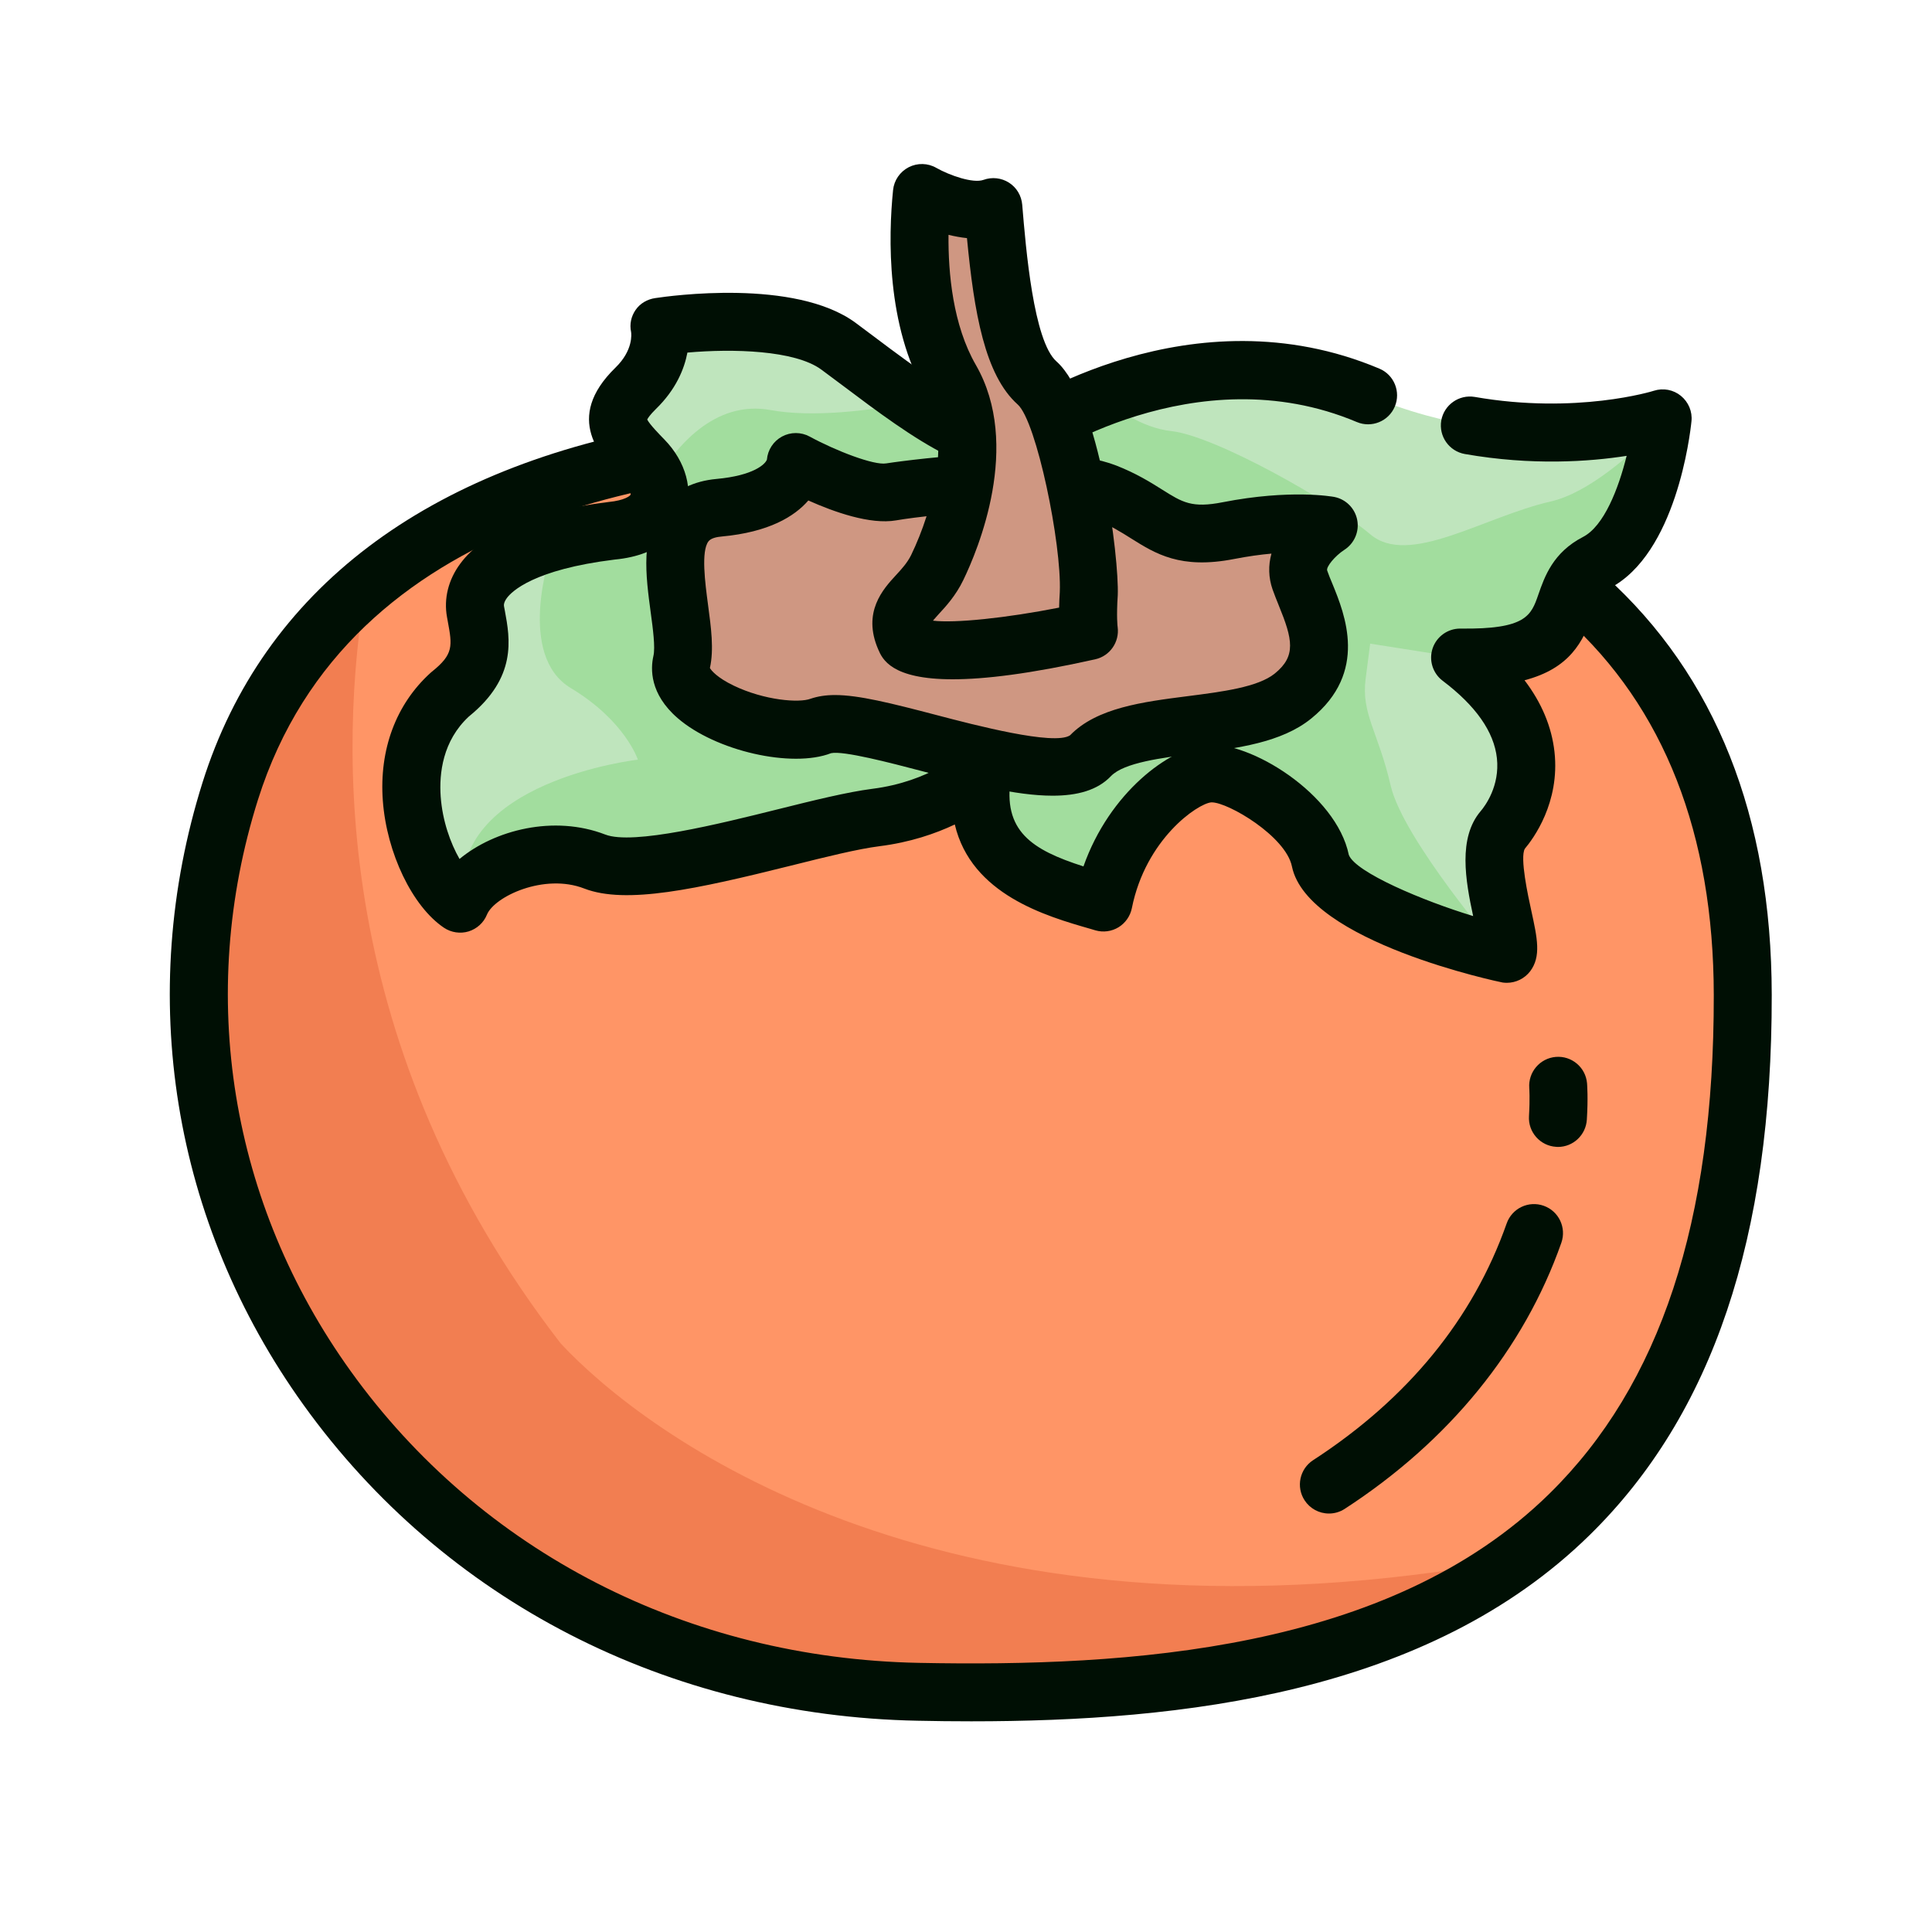
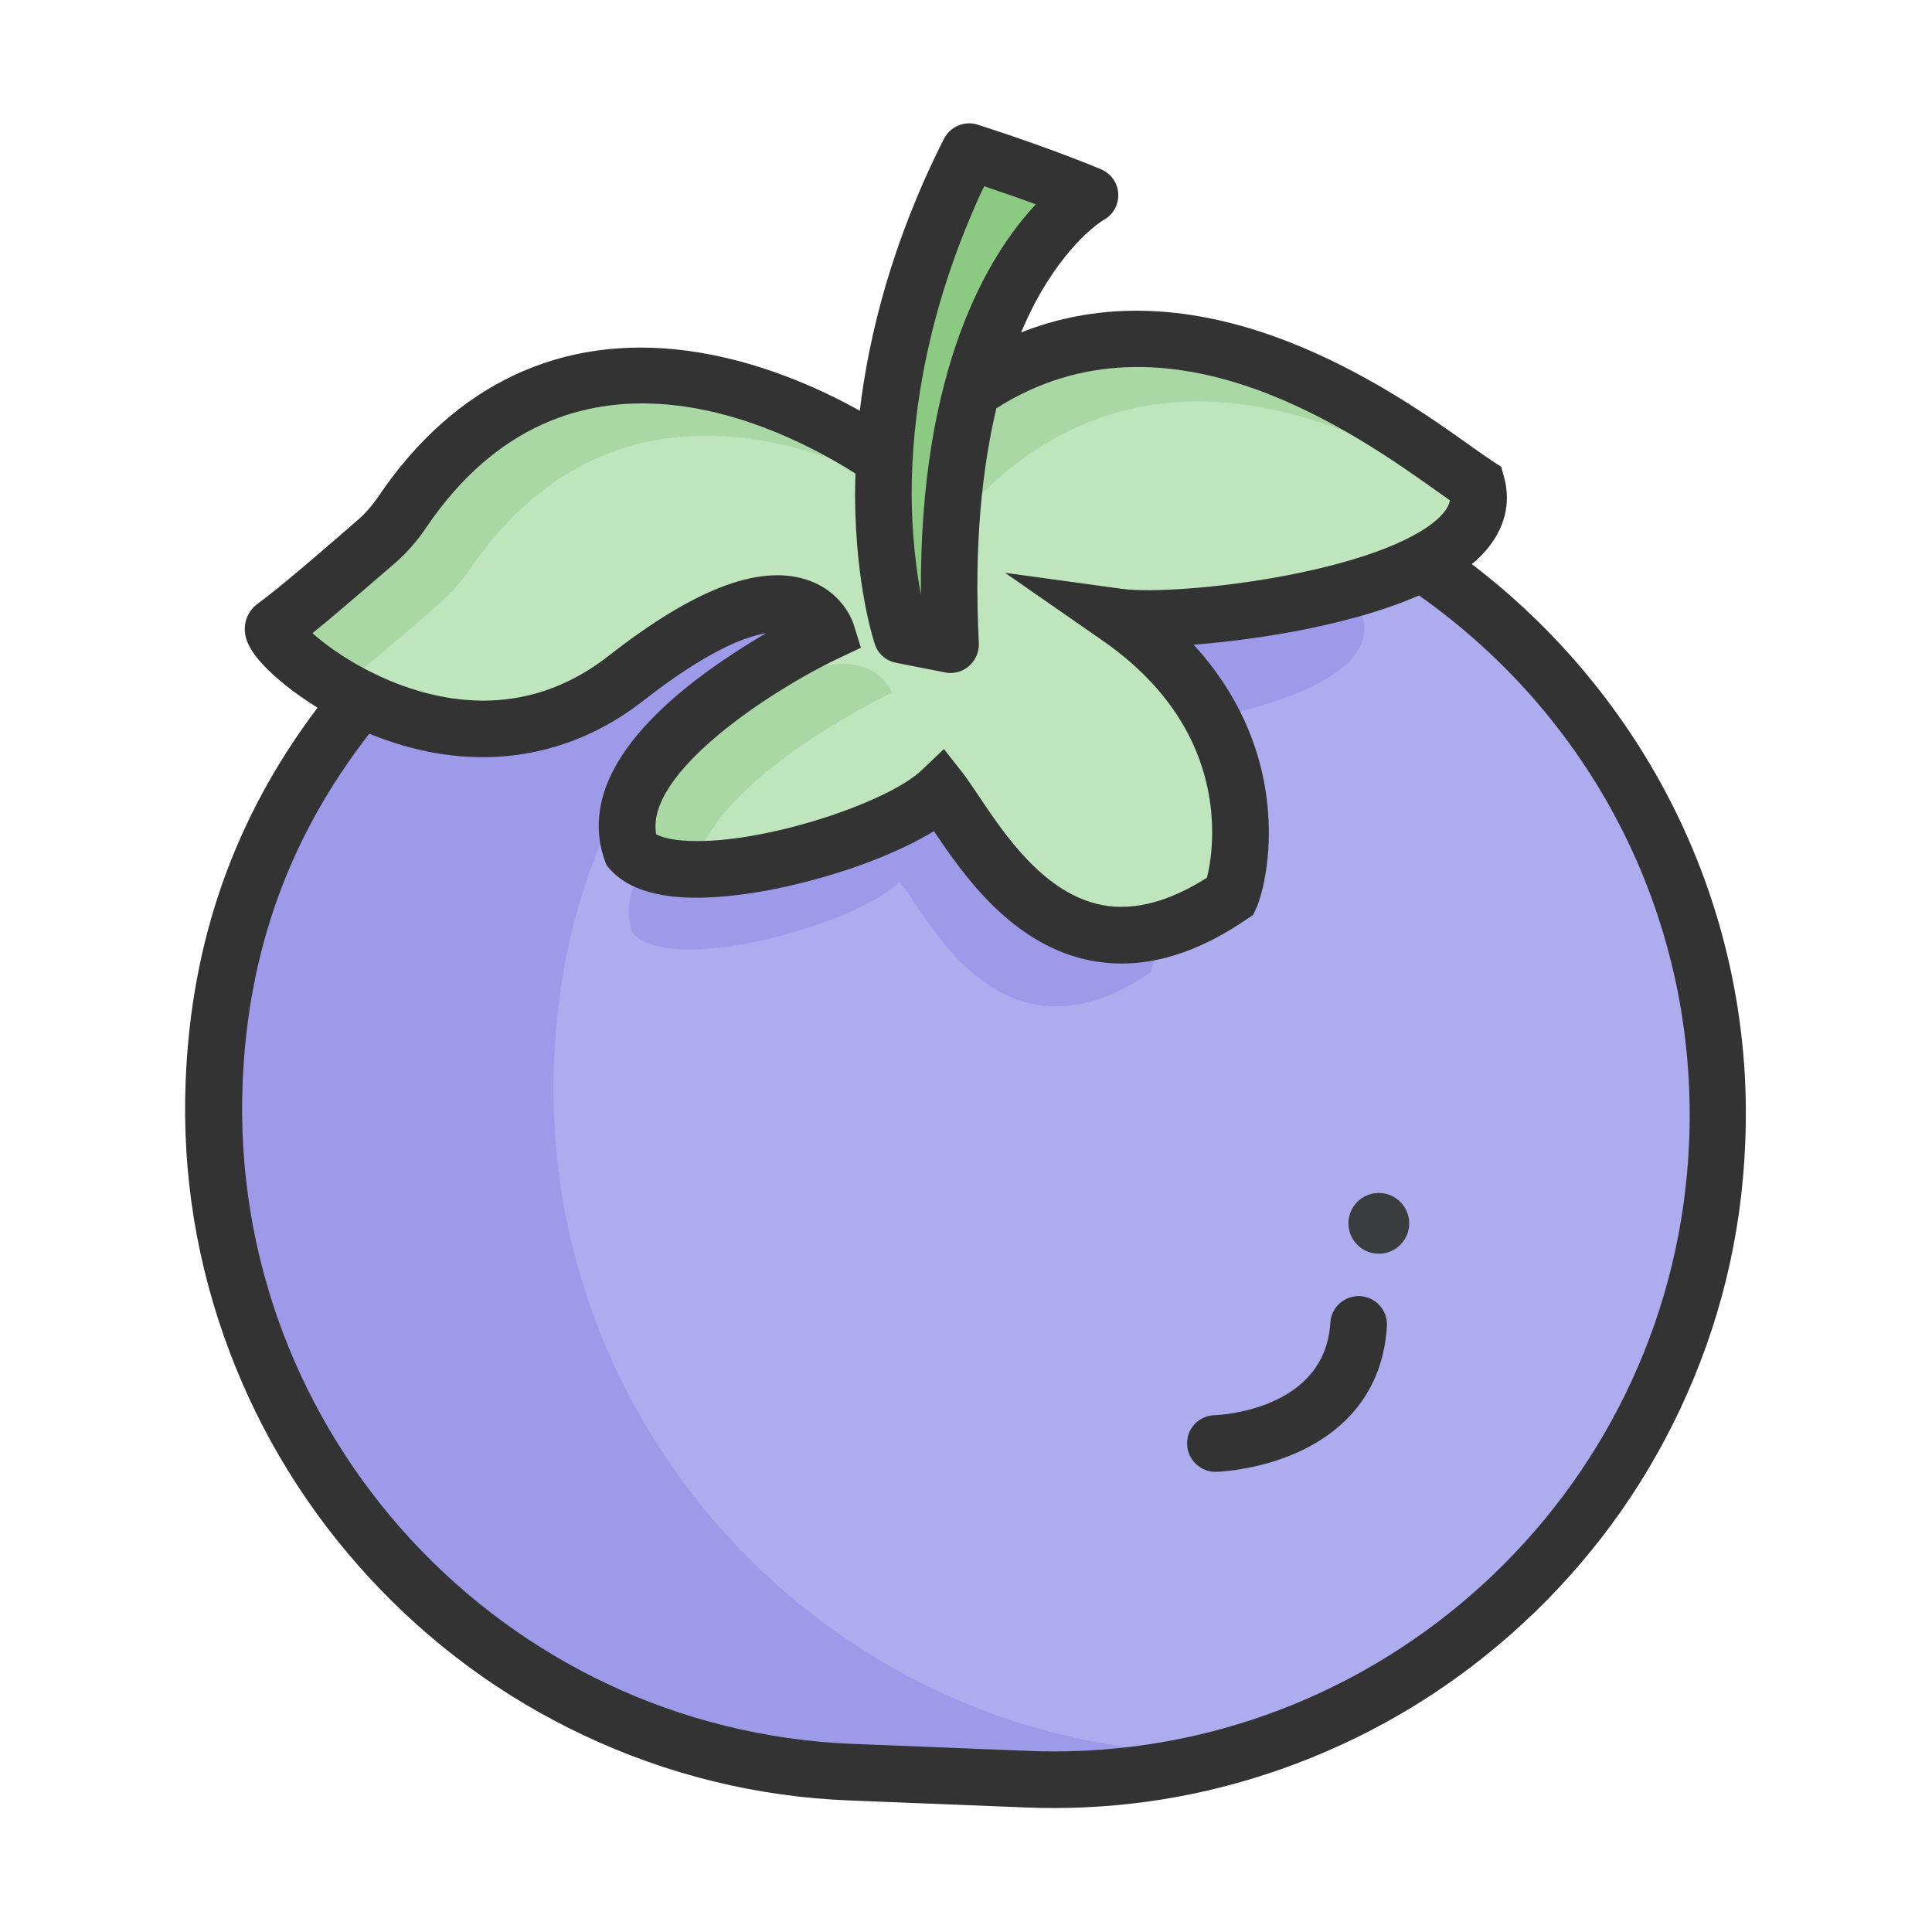
- <svg xmlns="http://www.w3.org/2000/svg" t="1667456013780" class="icon" viewBox="0 0 1024 1024" version="1.1" p-id="2121" width="200" height="200">
-   <path d="M542.72 237.107S196.045 184.32 122.061 419.277s106.138 477.645 364.698 477.389c215.04-0.205 447.744-76.595 436.941-369.254S629.402 228.352 542.72 237.107z" fill="#FF9566" p-id="2122" />
-   <path d="M774.81 831.232c-280.73 42.701-432.435-70.656-477.594-119.142-121.139-156.723-117.862-315.597-103.219-401.664-31.539 26.675-57.19 62.054-71.936 108.902-74.035 234.957 106.138 477.645 364.698 477.389 101.171-0.154 206.234-17.101 288.051-65.485z" fill="#F27E51" p-id="2123" />
-   <path d="M514.816 912.333c-9.626 0-19.046-0.102-28.365-0.307-132.301-2.56-250.931-63.539-325.53-167.322-69.581-96.819-89.088-217.139-53.555-330.035 32.102-101.939 118.63-167.526 250.214-189.747 90.419-15.258 171.622-5.222 185.498-3.328 36.762-3.482 200.858-12.8 307.712 83.712 58.47 52.787 88.166 127.488 88.269 222.003 0.154 128.768-31.386 222.362-96.358 286.157-85.862 84.378-216.525 98.867-327.885 98.867zM462.899 247.654c-103.117 0-278.067 23.501-326.195 176.282-32.614 103.578-14.694 213.965 49.203 302.848 68.864 95.846 178.637 152.166 301.158 154.573 110.899 2.15 249.037-6.093 334.131-89.651 58.778-57.702 87.296-144.179 87.142-264.243-0.102-85.504-26.368-152.525-78.131-199.27-101.325-91.494-267.366-77.619-285.952-75.776-1.28 0.154-2.56 0.102-3.84-0.102-0.973-0.154-32.41-4.659-77.517-4.659z" fill="#000F04" p-id="2124" />
-   <path d="M520.602 409.498s-19.405 19.098-56.422 23.757c-37.018 4.659-120.064 34.509-148.941 23.296s-64.102 4.659-71.322 22.374c-20.787-13.978-43.315-76.442-5.427-110.95 19.866-15.872 16.23-28.928 13.517-43.827s11.725-35.43 72.243-42.906c29.798-2.816 30.208-24.013 16.896-37.632-13.312-13.67-20.531-22.016-4.301-37.888 16.23-15.872 12.646-32.614 12.646-32.614s66.816-10.24 94.771 10.24c28.006 20.531 77.619 61.85 96.614 48.64 18.944-13.21 100.198-57.958 184.166-22.528s156.16 12.134 156.16 12.134-6.298 61.542-35.226 76.442c-28.877 14.899 0 51.302-72.243 50.33 50.534 38.246 35.226 76.442 22.579 91.392-12.646 14.899 6.758 59.648 2.253 65.741-15.821-2.355-93.901-25.19-98.867-49.408-4.966-24.218-43.776-47.565-59.136-46.131-15.36 1.382-47.411 26.112-55.808 68.352-30.003-8.653-71.936-19.098-64.154-68.813z" fill="#BFE5BD" p-id="2125" />
-   <path d="M821.965 265.779c-35.533 8.09-75.213 34.816-95.693 17.408-20.48-17.408-82.432-52.224-105.318-54.682-16.282-1.792-30.054-12.339-36.71-18.278-20.89 7.834-36.352 16.998-43.366 21.862-11.418 7.936-33.894-3.84-56.115-18.944-24.32 4.608-54.221 8.243-76.288 4.198-30.106-5.53-50.586 20.122-60.518 36.864 4.608 12.083-0.922 25.037-23.757 27.187-4.403 0.563-8.55 1.178-12.493 1.843l-20.019 10.598s-18.074 53.453 10.854 70.861 35.533 37.939 35.533 37.939-99.891 11.366-92.672 73.421c9.728-16.435 42.547-29.901 69.786-19.354 28.877 11.213 111.923-18.637 148.941-23.296 37.018-4.659 56.422-23.757 56.422-23.757-7.834 49.715 34.15 60.16 64.256 68.864 8.448-42.291 40.499-66.97 55.808-68.352 15.36-1.382 54.17 21.914 59.136 46.131 4.659 22.886 74.496 44.493 95.59 48.845 0 0-51.661-60.16-58.266-88.781-6.605-28.57-15.667-37.939-13.261-56.576l2.406-18.637 47.565 7.475c72.243 0.922 43.315-35.43 72.243-50.33 25.19-13.005 33.229-61.44 34.867-73.626-16.435 16.691-39.219 36.608-58.931 41.114z" fill="#A2DD9E" p-id="2126" />
-   <path d="M798.669 520.909c-0.717 0-1.485-0.051-2.253-0.154-1.024-0.154-103.475-21.453-111.667-61.542-3.277-15.974-33.741-33.946-42.496-33.946h-0.256c-7.27 0.666-34.765 19.456-42.086 56.064a15.514 15.514 0 0 1-7.066 10.138 15.36 15.36 0 0 1-12.237 1.638l-2.765-0.819c-23.347-6.707-63.027-18.125-71.782-55.296-10.291 4.864-23.654 9.472-39.936 11.52-11.366 1.434-28.518 5.683-46.694 10.24-50.33 12.544-87.654 20.736-109.773 12.186-21.248-8.243-47.616 4.25-51.558 13.824-1.741 4.301-5.325 7.526-9.728 8.909-4.403 1.331-9.216 0.614-13.056-1.946-16.742-11.264-30.362-39.578-32.41-67.328-1.997-27.085 6.963-51.098 25.19-67.686 0.256-0.205 0.512-0.461 0.768-0.666 11.674-9.318 10.854-13.722 8.448-26.829l-0.41-2.253c-1.741-9.677 0.717-19.661 7.014-28.16 12.339-16.794 38.758-27.802 78.49-32.717 8.96-0.87 11.571-3.379 11.776-3.84 0.256-0.717-0.205-3.994-3.942-7.834-11.878-12.186-31.744-32.563-3.994-59.597 9.421-9.165 8.397-17.869 8.243-18.842-0.87-4.147 0-8.243 2.406-11.725 2.406-3.482 6.195-5.632 10.342-6.246 7.475-1.126 74.035-10.547 106.189 13.056 3.533 2.611 7.424 5.53 11.571 8.653 15.36 11.571 56.013 42.086 67.482 39.526 7.168-4.915 99.328-65.741 198.605-23.859 7.834 3.277 11.469 12.288 8.192 20.122a15.37 15.37 0 0 1-20.122 8.192c-85.76-36.198-168.602 20.429-169.421 20.992-25.702 17.869-66.867-13.107-103.219-40.448-4.045-3.021-7.834-5.888-11.264-8.397-14.029-10.24-46.899-11.11-70.912-8.96-1.638 8.653-6.042 19.558-16.742 29.952-3.021 2.97-4.198 4.762-4.557 5.53 1.229 2.509 6.502 7.936 9.114 10.598 11.418 11.725 15.565 26.982 10.803 39.885-2.867 7.834-11.571 21.35-37.274 23.757-42.906 5.274-54.528 16.947-57.037 20.378-1.843 2.509-1.587 3.994-1.485 4.506l0.41 2.15c2.765 14.95 6.554 35.379-19.046 56.115-13.926 12.902-15.821 30.208-14.95 42.445 0.922 12.902 5.222 24.781 9.984 33.075 18.586-15.411 50.022-23.45 77.21-12.954 14.746 5.734 60.774-5.734 91.238-13.312 19.046-4.762 37.069-9.216 50.278-10.906 30.874-3.891 47.514-19.405 47.667-19.558 4.762-4.557 11.93-5.581 17.766-2.509 5.837 3.072 9.114 9.421 8.09 15.923-4.506 28.518 11.008 38.451 38.451 47.258 13.773-39.117 45.414-62.669 65.075-64.461 22.886-2.202 68.915 25.958 75.571 58.368 3.533 9.267 39.475 24.422 65.894 32.41-4.096-18.995-8.038-41.421 3.942-55.552 2.458-2.867 10.24-13.414 8.653-28.109-1.536-14.029-11.213-27.802-28.774-41.062-5.274-3.994-7.424-10.957-5.274-17.254a15.437 15.437 0 0 1 14.541-10.394h0.205c34.765 0.461 37.427-6.912 41.267-18.022 3.277-9.421 7.731-22.323 23.706-30.566 11.059-5.734 18.739-25.446 23.091-42.957-19.712 3.072-50.074 5.274-85.76-0.973a15.401 15.401 0 0 1-12.493-17.766 15.432 15.432 0 0 1 17.766-12.493c53.914 9.421 94.566-3.123 94.925-3.277 4.966-1.587 10.342-0.563 14.336 2.714 3.994 3.277 6.144 8.346 5.581 13.466-0.717 7.168-8.192 70.349-43.418 88.525-4.659 2.406-5.99 5.222-8.755 13.363-5.222 15.155-12.442 29.133-36.301 35.379 9.062 11.93 14.387 24.627 15.872 37.939 2.97 26.931-11.315 46.131-15.718 51.354-2.714 4.71 1.741 25.139 3.43 32.819 3.174 14.592 5.325 24.269-0.614 32.154a15.616 15.616 0 0 1-12.339 6.093z" fill="#000F04" p-id="2127" />
-   <path d="M421.786 244.941s34.304 18.637 50.534 15.872c16.23-2.816 85.76-10.598 113.766 0.307s31.59 26.778 64.973 20.224 53.248-2.816 53.248-2.816-20.787 13.056-15.36 28.928c5.427 15.872 21.658 41.011-3.635 61.542s-86.682 10.24-107.418 31.693c-20.787 21.453-120.986-24.218-142.643-15.872-21.658 8.397-79.462-10.24-74.035-33.587 5.427-23.296-20.787-78.336 19.866-82.074 40.704-3.686 40.704-24.218 40.704-24.218z" fill="#CF9782" p-id="2128" />
-   <path d="M557.875 421.734c-19.507 0-43.981-6.4-69.325-13.056-16.589-4.352-41.677-10.906-48.077-9.472-20.736 8.038-61.184-1.126-81.357-18.637-14.797-12.851-14.336-26.112-12.8-32.87 1.075-4.557-0.256-14.438-1.434-23.142-2.611-19.405-5.581-41.37 6.707-56.73 6.502-8.141 15.974-12.851 28.16-13.978 19.712-1.792 25.856-7.834 26.726-10.24a15.38 15.38 0 0 1 22.63-12.237c14.029 7.629 34.15 15.36 40.602 14.234 0.819-0.154 85.504-13.056 121.907 1.126 10.598 4.147 18.227 8.909 24.32 12.749 10.803 6.81 15.77 9.933 32.154 6.707 35.891-7.014 58.112-2.97 59.034-2.816 6.195 1.178 11.059 6.042 12.237 12.237s-1.587 12.493-6.912 15.872c-4.813 3.123-9.677 8.96-9.011 10.906 0.717 2.15 1.69 4.454 2.714 6.912 6.707 16.384 19.149 46.95-11.162 71.526-15.77 12.8-39.168 15.77-61.85 18.637-17.51 2.202-37.376 4.762-44.237 11.827-7.219 7.629-18.022 10.445-31.027 10.445zM442.573 368.384c12.493 0 29.542 4.25 53.76 10.598 20.275 5.325 62.413 16.333 70.81 10.752 14.131-14.592 38.554-17.715 62.208-20.736 18.381-2.355 37.376-4.762 46.336-12.032 11.418-9.267 9.421-18.125 2.099-36.045-1.229-3.072-2.406-5.939-3.328-8.602a31.503 31.503 0 0 1-0.563-18.893c-5.837 0.512-12.493 1.434-19.866 2.867-28.365 5.53-41.574-2.816-54.426-10.854-5.53-3.482-11.213-7.066-19.098-10.138-22.067-8.602-84.48-3.123-105.574 0.512-13.722 2.355-32.87-4.454-46.49-10.547-7.322 8.448-20.89 16.794-45.926 19.098-2.458 0.205-5.632 0.819-6.963 2.509-4.096 5.171-1.792 22.221-0.307 33.485 1.638 12.237 3.226 23.757 1.024 33.69 0.666 1.28 3.891 5.171 12.646 9.37 16.23 7.782 34.662 9.267 40.755 6.912 3.789-1.28 7.987-1.946 12.902-1.946z m-36.147-123.443z m0-0.051z m0 0z" fill="#000F04" p-id="2129" />
-   <path d="M488.55 102.298s22.579 13.056 37.939 7.475c2.714 32.614 6.554 78.438 23.194 93.235 16.589 14.797 28.262 89.498 27.392 111.872-0.922 13.056 0.051 19.558 0.051 19.558s-90.317 20.275-97.536 3.635c-7.219-16.691 9.011-20.378 17.152-37.171s27.085-65.28 7.219-99.789c-19.917-34.509-17.203-81.101-15.411-98.816z" fill="#CF9782" p-id="2130" />
-   <path d="M504.986 360.038c-32.666 0-37.325-10.752-39.526-15.872-8.55-19.763 2.662-32 9.421-39.322 3.123-3.379 6.042-6.605 8.038-10.65 11.981-24.781 21.197-62.003 7.731-85.402-20.941-36.352-19.814-83.302-17.306-108.032 0.512-5.171 3.635-9.728 8.294-12.134 4.608-2.355 10.138-2.253 14.643 0.358 6.963 3.942 19.456 8.346 24.986 6.349 4.506-1.638 9.523-1.075 13.517 1.485 4.045 2.56 6.605 6.912 7.014 11.674 1.946 23.45 5.99 72.243 18.125 83.046 23.04 20.531 33.28 104.346 32.512 123.955-0.768 11.264-0.102 16.845-0.051 16.896 1.024 7.885-4.096 15.309-11.878 17.05-34.816 7.782-58.829 10.598-75.52 10.598z m-10.496-31.078c11.469 1.434 38.758-1.382 66.867-6.912 0.051-2.458 0.154-5.222 0.358-8.243 1.024-25.446-12.339-90.47-22.272-99.379-17.459-15.565-23.142-48.64-26.931-88.218-3.379-0.358-6.656-0.973-9.779-1.741-0.205 20.326 2.304 47.821 14.49 68.966 24.474 42.496 1.075 98.099-6.707 114.125-3.942 8.141-9.216 13.875-13.056 18.022-0.922 1.075-2.099 2.304-2.97 3.379zM704.358 802.202a15.36 15.36 0 0 1-12.902-7.014 15.36 15.36 0 0 1 4.506-21.248c50.278-32.666 84.787-74.906 102.605-125.491a15.329 15.329 0 0 1 19.61-9.37c7.987 2.816 12.186 11.571 9.37 19.61-19.814 56.371-59.546 105.165-114.842 141.056-2.611 1.69-5.478 2.458-8.346 2.458zM825.754 607.898c-0.307 0-0.614 0-0.973-0.051a15.36 15.36 0 0 1-14.387-16.282c0.563-9.267 0.154-14.797 0.154-14.848a15.396 15.396 0 0 1 14.08-16.538 15.355 15.355 0 0 1 16.538 13.978c0.051 0.768 0.614 7.731-0.102 19.251-0.512 8.192-7.27 14.49-15.309 14.49z" fill="#000F04" p-id="2131" />
+ <svg xmlns="http://www.w3.org/2000/svg" t="1668831473967" class="icon" viewBox="0 0 1024 1024" version="1.1" p-id="6402" width="200" height="200">
+   <path d="M765.8 298.8c97.9 66.2 160.6 180 155.6 306.1-7.7 193.5-172.4 345.5-365.9 337.8l-93-3.7C269 931.2 117 766.6 124.7 573.1c3.2-79.6 29.9-145.1 77.2-202.4" fill="#ACACEF" p-id="6403" />
+   <path d="M453.6 316.9s-6.4-4.8-17.3-11c-39.7-22.7-138.9-64.9-205.6 33.5-3.5 5.1-7.5 9.8-12 13.7-33.1 28.8-39.9 33.9-46.7 39-7.2 5.4 82.1 85.2 160.9 23.6s91.7-20.8 91.7-20.8-107 50.7-89.3 99.7c20.2 22.6 116.7-3.6 141.6-27.2 16.1 20.8 54.7 101.5 132.8 48 3.3-7.1 21.6-77-51.5-127.7 33 4.5 177-12.7 164.1-60.7-26.6-17.3-132.9-103.2-227.3-46-14.2 8.4-28.1 20.2-41.4 35.9z" fill="#9E9AEA" p-id="6404" />
+   <path d="M202.8 376.6c-47.3 57.3-74 122.9-77.2 202.4-7.8 193.6 144.2 358.2 337.8 366l93 3.7c43.6 1.7 85.7-4.6 124.8-17.7l-49.8-2c-193.5-7.7-345.5-172.4-337.8-365.9 3.2-79.6 29.9-145.1 77.2-202.4" fill="#9E9AEA" p-id="6405" />
+   <path d="M482.5 242.8s-7.4-5.5-20.1-12.8c-46-26.3-160.8-75.1-238 38.8-4 6-8.7 11.3-14 15.9-38.4 33.4-46.2 39.3-54 45.1-8.4 6.3 95 98.6 186.3 27.3S449 333 449 333s-123.9 58.7-103.4 115.4c23.3 26.2 135.1-4.2 164-31.5 18.6 24.1 63.4 117.5 153.7 55.6 3.8-8.2 25.1-89.1-59.6-147.9 38.2 5.2 205-14.7 190.1-70.3C763 234.2 640 134.8 530.6 201c-16.5 9.9-32.6 23.6-48.1 41.8z" fill="#BFE5BD" p-id="6406" />
+   <path d="M234.1 318.9c5.3-4.6 9.9-10 14-15.9 77.2-113.9 192.1-65.1 238-38.8 12.6 7.2 20.1 12.8 20.1 12.8 15.4-18.2 31.5-31.9 47.9-41.8 88-53.2 184.8 0.7 235.3 34.3 3.4-6 4.5-12.5 2.6-19.6-30.8-20.1-153.8-119.5-263.2-53.3-16.4 9.9-32.5 23.6-47.9 41.8 0 0-7.4-5.5-20.1-12.8-46-26.3-160.8-75.1-238 38.8-4 6-8.7 11.3-14 15.9-38.4 33.4-46.2 39.3-54 45.1-3.3 2.5 10.6 18.1 34.1 31.9 7.3-5.9 19.3-15.9 45.2-38.4zM472.6 367.2s-14.9-47.2-106.2 24.1c-4.8 3.8-9.7 7.1-14.6 10-9.1 13.7-13.2 28.2-8 42.6 5.1 5.7 14.4 8.8 26.2 9.7 17.4-46 102.6-86.4 102.6-86.4z" fill="#A9D8A4" p-id="6407" />
+   <path d="M477.4 337.9s-37.9-110.2 35.9-256.3c39.9 12.8 63.9 23.1 63.9 23.1s-83.8 46.1-73.8 238.3l-26-5.1z" fill="#8CC983" p-id="6408" />
+   <path d="M884.4 422.8c-25.1-48.3-61-90.8-104.3-123.8 2.6-2.1 4.9-4.4 7-6.7 10.4-11.8 13.9-25.4 10.1-39.4l-1.5-5.5-4.8-3.1c-2.9-1.9-6.9-4.7-11.5-8-40-28.5-139.5-99.2-238.2-60.1 2.5-5.9 5.1-11.2 7.5-15.9 16.9-31.6 34.9-43 36.2-43.7 5.1-2.7 8-8 7.8-13.8-0.2-5.8-3.9-10.9-9.2-13.1-1-0.4-25.1-10.7-65.2-23.6-7-2.3-14.6 0.9-18 7.5-27.6 54.6-39.8 104.2-44.6 144.1-21.3-11.9-54.1-26.8-91.4-31.8-66.8-8.9-123.3 17.7-163.5 76.9-3.4 5-7.2 9.4-11.4 13-37.9 33-45.7 38.8-53.2 44.5-4.7 3.6-7.1 9.3-6.3 15.3 0.4 2.9 1.5 11.7 21.7 27.8 5.1 4.1 10.8 8 16.7 11.7-44 58.3-66.9 123.2-69.9 197.8-2 49.3 5.9 97.6 23.3 143.6 16.8 44.4 41.7 84.7 74.1 119.8 32.4 35.1 70.6 63.2 113.5 83.4 44.5 21 92 32.7 141.3 34.6l93 3.7c5 0.2 9.9 0.3 14.8 0.3 44.2 0 87.4-7.9 128.8-23.6 44.4-16.8 84.7-41.7 119.8-74.1 35.1-32.4 63.2-70.6 83.4-113.5 21-44.5 32.7-92 34.6-141.3 2.8-63.4-11.3-126.7-40.6-183zM521.6 98.7c10.7 3.6 19.9 6.8 27.4 9.6-24.8 26.5-61.8 86.3-60.9 206.8-2.3-12.1-4.8-30.4-4.9-53.4 0-37.7 6.8-95.8 38.4-163zM209.4 298.4c6.1-5.3 11.7-11.6 16.5-18.8 75-110.6 187.7-53.9 227.5-28.6-0.1 4.3-0.2 8.4-0.2 12.3 0.3 47.7 10.1 76.9 10.5 78.2 1.7 5.1 6 8.8 11.3 9.8l25.9 5.1c1 0.2 1.9 0.3 2.9 0.3 3.6 0 7.1-1.3 9.8-3.7 3.5-3 5.4-7.5 5.2-12.1-2.7-52.6 1.9-93.4 9.3-124.5 90.6-57.7 190.7 13.5 233.9 44.2 2.3 1.6 4.5 3.2 6.5 4.6-0.4 2-1.4 4.4-3.9 7.2-11.4 12.9-41.7 24.8-83.2 32.7-36.2 6.9-72.5 9-86.7 7l-62-8.5 51.4 35.7c31.7 22 50.8 49.6 56.6 81.8 3.6 20 0.9 36.8-1 44.1-20.1 12.8-38.8 17.7-55.5 14.5-30.6-5.9-51.5-37-65.3-57.6-3.2-4.7-5.9-8.8-8.4-12.1l-10.2-13-12 11.4c-18.1 17.1-83.5 39-123.2 37.3-9.9-0.4-14.9-2.2-17.3-3.5-6.1-32.7 61.5-76.6 96.7-93.3l11.8-5.6-3.9-12.5c-0.6-1.8-6.1-17.7-25.4-23.7-25.3-7.9-59.5 5.4-104.4 40.5-26.4 20.6-56.3 27.9-88.9 21.5-30.8-6-56.4-23-68.1-33.5 7.7-6.2 19.9-16.5 43.8-37.2z m685.9 306.2c-7.2 181.2-156.9 323.7-336.7 323.7-4.5 0-9.1-0.1-13.6-0.3l-93-3.7C266.2 916.9 121.1 759.7 128.6 574c2.8-70 24.8-130.7 67.1-185.1h0.1c51.9 21.3 103.5 15.1 145.3-17.6 32.7-25.6 53.1-33.7 64.9-35.7-10.8 6.4-23.8 14.6-36.5 24.3-17.9 13.7-31.3 27.4-40 40.8-15.4 23.7-13.4 43.1-9 55.2l1 2.7 1.9 2.2c8.1 9.1 21.7 14.1 40.4 14.9 1.8 0.1 3.6 0.1 5.4 0.1 38.6 0 94.8-16.2 125.8-35.3 15.7 23.4 41.6 60.7 83.5 68.7 5.3 1 10.6 1.5 16 1.5 21.3 0 43.5-7.9 66.3-23.5l3.4-2.3 1.7-3.7c2.9-6.2 10.1-31.3 4.6-63.8-3.5-21-13.2-48.9-37.9-75.7 17.1-1.3 36.2-3.8 54.4-7.2 20.4-3.9 44.6-9.9 65.1-18.9 94.4 66.6 147.8 174.1 143.2 289z" fill="#333333" p-id="6409" />
+   <path d="M721 687c-8.3-0.5-15.4 5.8-15.9 14.1-2.8 46.4-58.9 48.9-61.4 49-8.3 0.2-14.8 7.1-14.5 15.4 0.2 8.1 6.9 14.6 15 14.6h0.4c0.9 0 21.2-0.7 42.2-9.9 29.7-13.1 46.4-36.3 48.3-67.3 0.5-8.3-5.8-15.4-14.1-15.9z" fill="#333333" p-id="6410" />
+   <path d="M730.8 648.4m-16.1 0a16.1 16.1 0 1 0 32.2 0 16.1 16.1 0 1 0-32.2 0Z" fill="#3A3D3D" p-id="6411" />
</svg>
